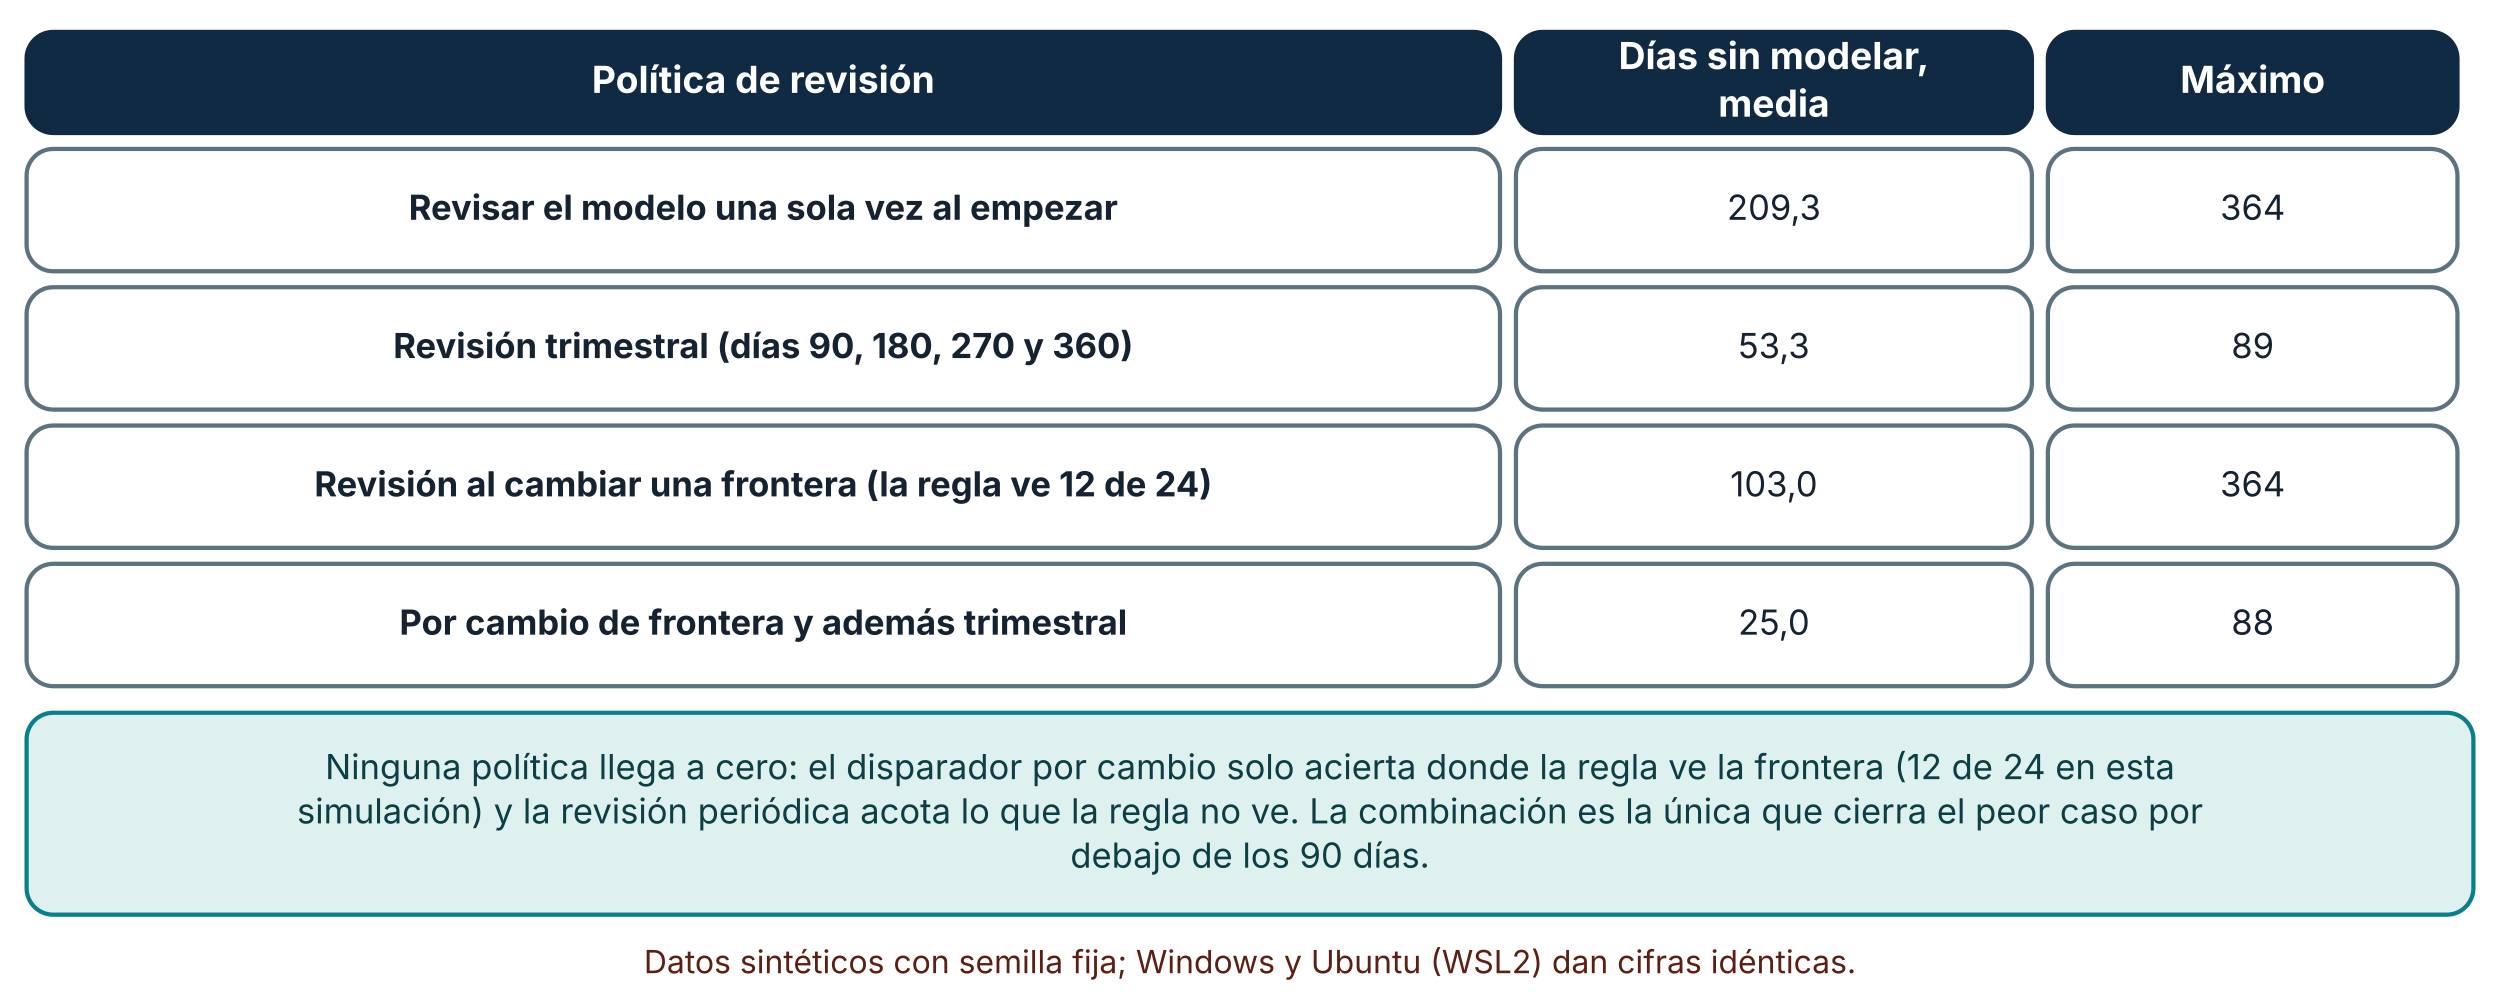
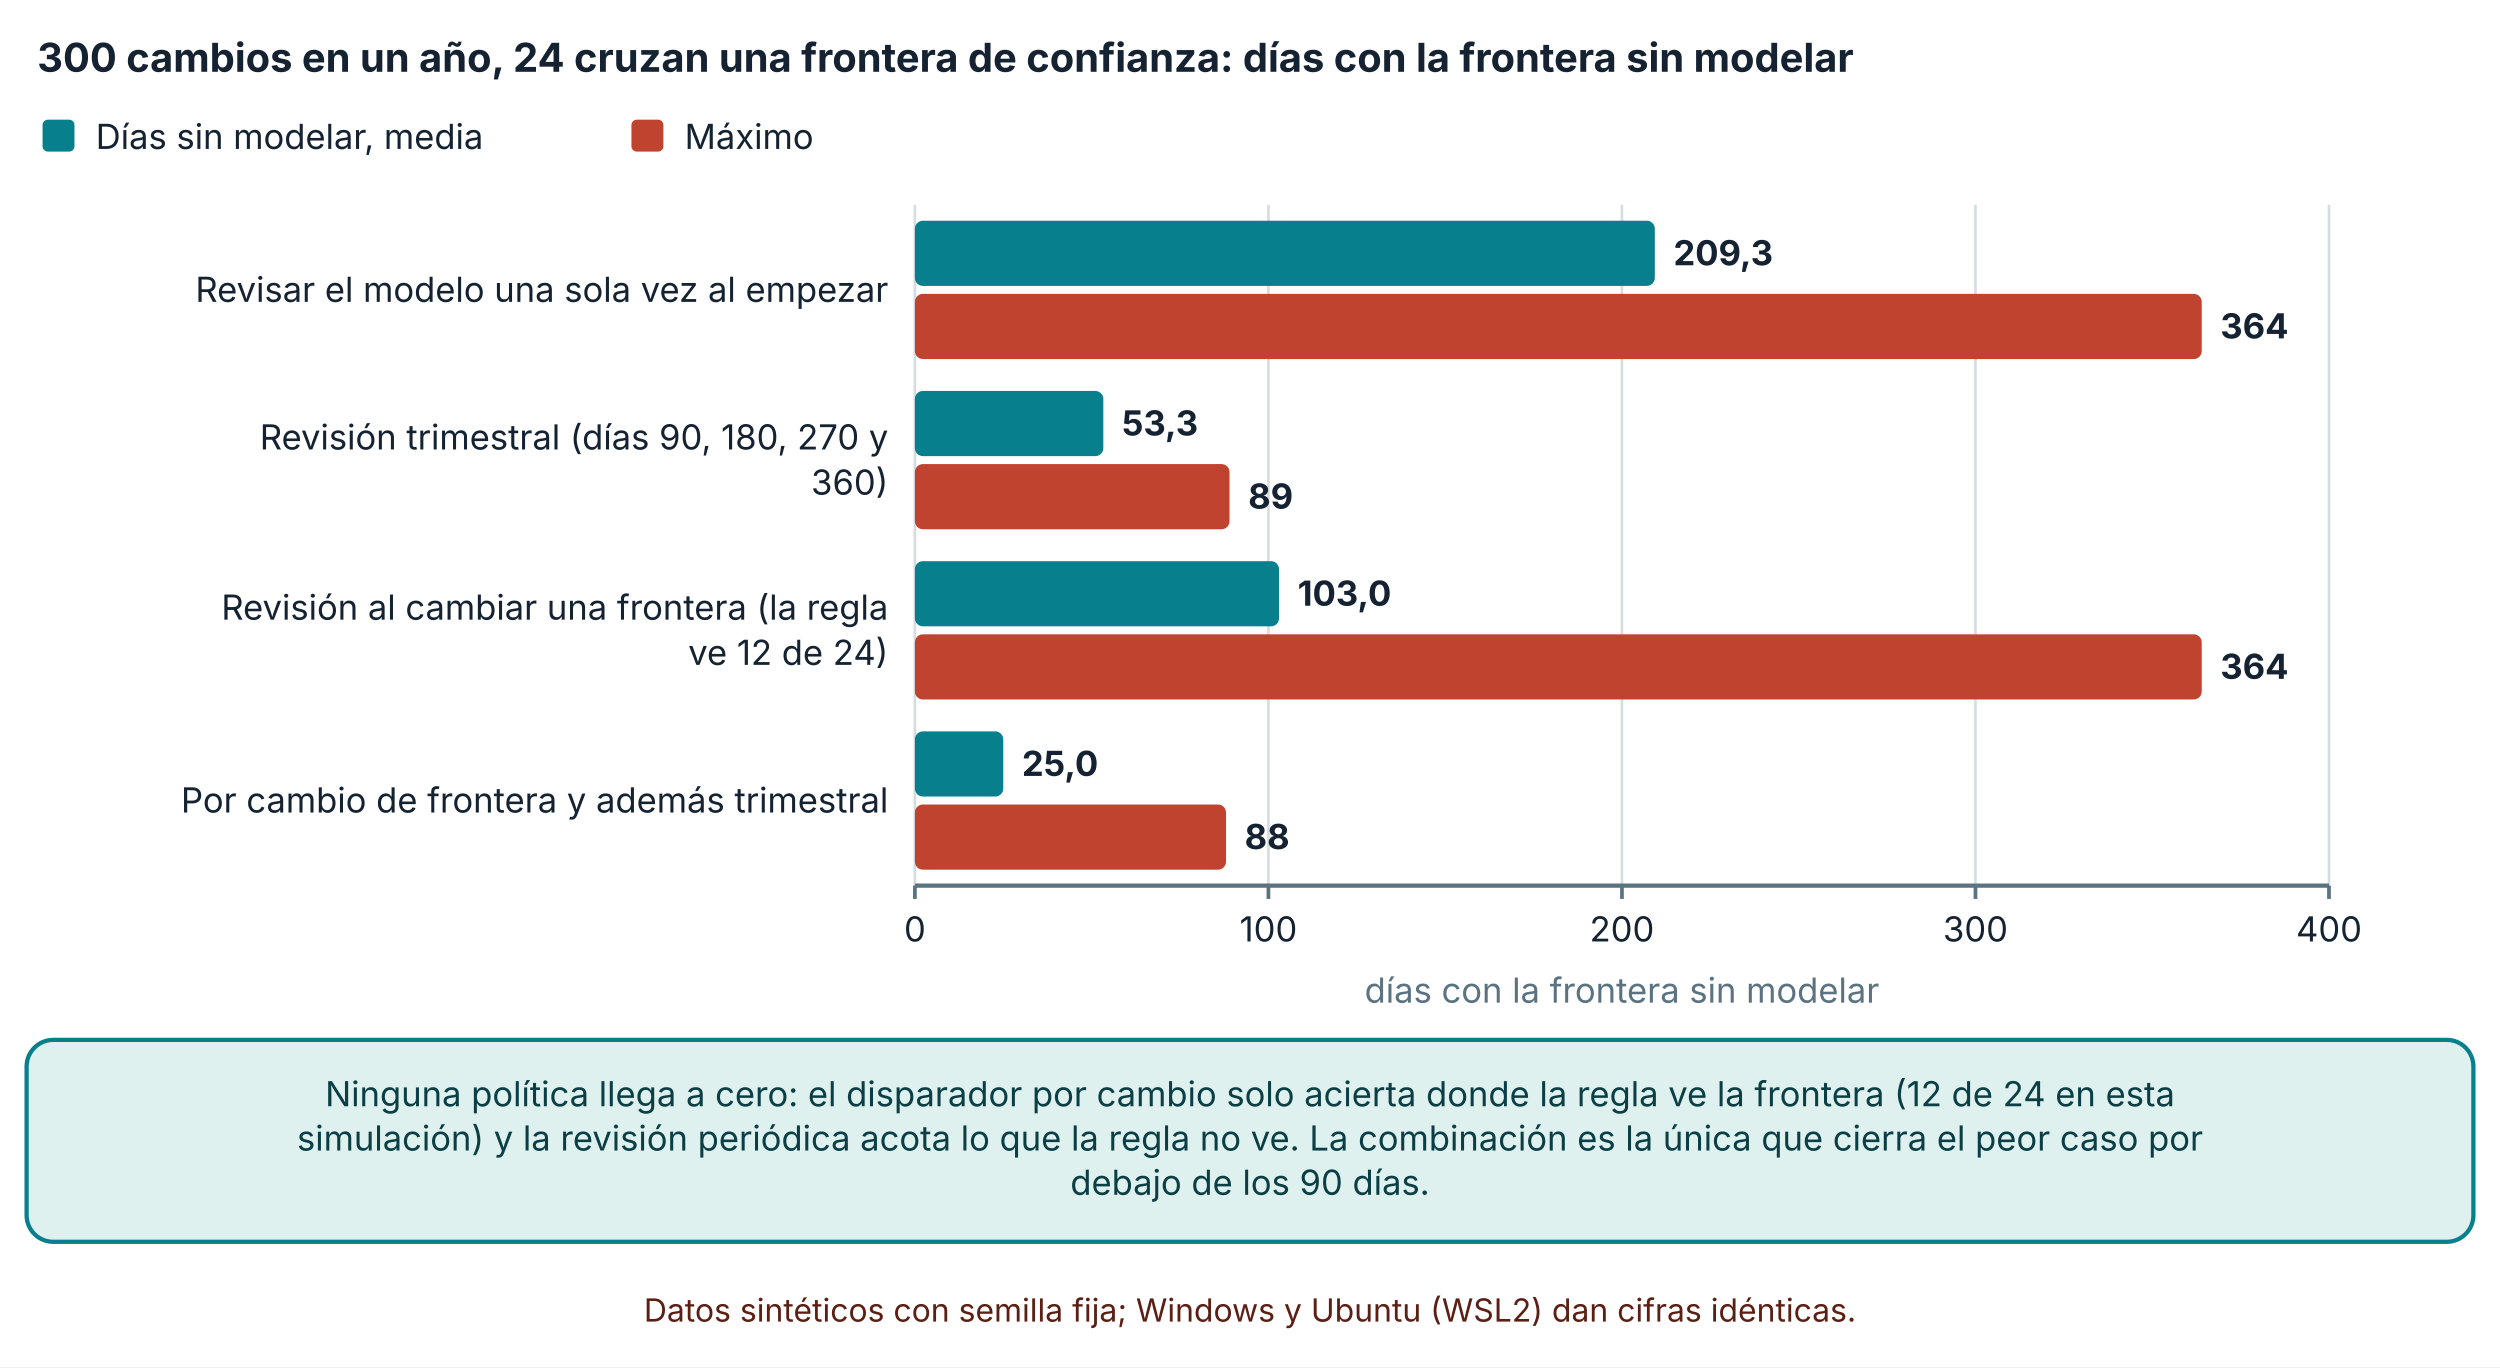
- <svg xmlns="http://www.w3.org/2000/svg" viewBox="0 0 940 379" width="940" height="379" role="img" aria-labelledby="t d" font-family="Inter, 'Segoe UI', system-ui, -apple-system, sans-serif">
+ <svg xmlns="http://www.w3.org/2000/svg" viewBox="0 0 940 514" width="940" height="514" role="img" aria-labelledby="t d" font-family="Inter, 'Segoe UI', system-ui, -apple-system, sans-serif">
  <defs>
    <marker id="arrow" viewBox="0 0 10 10" refX="9" refY="5" markerWidth="8" markerHeight="8" orient="auto-start-reverse">
      <path d="M0,0 L10,5 L0,10 z" fill="#32505f" />
    </marker>
    <marker id="arrow-coral" viewBox="0 0 10 10" refX="9" refY="5" markerWidth="8" markerHeight="8" orient="auto-start-reverse">
      <path d="M0,0 L10,5 L0,10 z" fill="#c0432f" />
    </marker>
  </defs>
-   <rect width="940" height="379" fill="#ffffff" />
-   <rect x="10" y="12" width="554" height="38" rx="10" fill="#102a43" stroke="#102a43" stroke-width="1.6" />
-   <text x="287" y="34.92" font-size="14" text-anchor="middle" font-weight="700" fill="#ffffff">
-     <tspan x="287" dy="0">Política de revisión</tspan>
+   <rect width="940" height="514" fill="#ffffff" />
+   <text x="14" y="27" font-size="15" text-anchor="start" font-weight="700" fill="#142231">
+     <tspan x="14" dy="0">300 cambios en un año, 24 cruzan una frontera de confianza: días con la frontera sin modelar</tspan>
  </text>
-   <rect x="570" y="12" width="194" height="38" rx="10" fill="#102a43" stroke="#102a43" stroke-width="1.6" />
-   <text x="667" y="25.96" font-size="14" text-anchor="middle" font-weight="700" fill="#ffffff">
-     <tspan x="667" dy="0">Días sin modelar,</tspan>
+   <rect x="16" y="45" width="12" height="12" rx="2" fill="#087f8c" />
+   <text x="36" y="56" font-size="13" text-anchor="start" font-weight="400" fill="#142231">
+     <tspan x="36" dy="0">Días sin modelar, media</tspan>
  </text>
-   <text x="667" y="43.88" font-size="14" text-anchor="middle" font-weight="700" fill="#ffffff">
-     <tspan x="667" dy="0">media</tspan>
+   <rect x="237.42" y="45" width="12" height="12" rx="2" fill="#c0432f" />
+   <text x="257.42" y="56" font-size="13" text-anchor="start" font-weight="400" fill="#142231">
+     <tspan x="257.42" dy="0">Máximo</tspan>
  </text>
-   <rect x="770" y="12" width="154" height="38" rx="10" fill="#102a43" stroke="#102a43" stroke-width="1.6" />
-   <text x="847" y="34.92" font-size="14" text-anchor="middle" font-weight="700" fill="#ffffff">
-     <tspan x="847" dy="0">Máximo</tspan>
+   <line x1="344" y1="77" x2="344" y2="333" stroke="#d5dde1" stroke-width="1" />
+   <line x1="344" y1="333" x2="344" y2="338" stroke="#5b7280" stroke-width="1.4" />
+   <text x="344" y="354" font-size="13" text-anchor="middle" font-weight="400" fill="#142231">
+     <tspan x="344" dy="0">0</tspan>
  </text>
-   <rect x="10" y="56" width="554" height="46" rx="10" fill="#ffffff" stroke="#5b7280" stroke-width="1.6" />
-   <text x="287" y="82.64" font-size="13" text-anchor="middle" font-weight="700" fill="#142231">
-     <tspan x="287" dy="0">Revisar el modelo una sola vez al empezar</tspan>
+   <line x1="476.925" y1="77" x2="476.925" y2="333" stroke="#d5dde1" stroke-width="1" />
+   <line x1="476.925" y1="333" x2="476.925" y2="338" stroke="#5b7280" stroke-width="1.4" />
+   <text x="476.925" y="354" font-size="13" text-anchor="middle" font-weight="400" fill="#142231">
+     <tspan x="476.925" dy="0">100</tspan>
  </text>
-   <rect x="570" y="56" width="194" height="46" rx="10" fill="#ffffff" stroke="#5b7280" stroke-width="1.6" />
-   <text x="667" y="82.64" font-size="13" text-anchor="middle" font-weight="400" fill="#142231">
-     <tspan x="667" dy="0">209,3</tspan>
+   <line x1="609.85" y1="77" x2="609.85" y2="333" stroke="#d5dde1" stroke-width="1" />
+   <line x1="609.85" y1="333" x2="609.85" y2="338" stroke="#5b7280" stroke-width="1.4" />
+   <text x="609.85" y="354" font-size="13" text-anchor="middle" font-weight="400" fill="#142231">
+     <tspan x="609.85" dy="0">200</tspan>
  </text>
-   <rect x="770" y="56" width="154" height="46" rx="10" fill="#ffffff" stroke="#5b7280" stroke-width="1.6" />
-   <text x="847" y="82.64" font-size="13" text-anchor="middle" font-weight="400" fill="#142231">
-     <tspan x="847" dy="0">364</tspan>
+   <line x1="742.775" y1="77" x2="742.775" y2="333" stroke="#d5dde1" stroke-width="1" />
+   <line x1="742.775" y1="333" x2="742.775" y2="338" stroke="#5b7280" stroke-width="1.4" />
+   <text x="742.775" y="354" font-size="13" text-anchor="middle" font-weight="400" fill="#142231">
+     <tspan x="742.775" dy="0">300</tspan>
  </text>
-   <rect x="10" y="108" width="554" height="46" rx="10" fill="#ffffff" stroke="#5b7280" stroke-width="1.6" />
-   <text x="287" y="134.64" font-size="13" text-anchor="middle" font-weight="700" fill="#142231">
-     <tspan x="287" dy="0">Revisión trimestral (días 90, 180, 270 y 360)</tspan>
+   <line x1="875.7" y1="77" x2="875.7" y2="333" stroke="#d5dde1" stroke-width="1" />
+   <line x1="875.7" y1="333" x2="875.7" y2="338" stroke="#5b7280" stroke-width="1.4" />
+   <text x="875.7" y="354" font-size="13" text-anchor="middle" font-weight="400" fill="#142231">
+     <tspan x="875.7" dy="0">400</tspan>
  </text>
-   <rect x="570" y="108" width="194" height="46" rx="10" fill="#ffffff" stroke="#5b7280" stroke-width="1.6" />
-   <text x="667" y="134.64" font-size="13" text-anchor="middle" font-weight="400" fill="#142231">
-     <tspan x="667" dy="0">53,3</tspan>
+   <line x1="344" y1="333" x2="875.7" y2="333" stroke="#5b7280" stroke-width="1.6" />
+   <text x="334" y="113.5" font-size="13" text-anchor="end" font-weight="400" fill="#142231">
+     <tspan x="334" dy="0">Revisar el modelo una sola vez al empezar</tspan>
  </text>
-   <rect x="770" y="108" width="154" height="46" rx="10" fill="#ffffff" stroke="#5b7280" stroke-width="1.6" />
-   <text x="847" y="134.64" font-size="13" text-anchor="middle" font-weight="400" fill="#142231">
-     <tspan x="847" dy="0">89</tspan>
+   <text x="334" y="169" font-size="13" text-anchor="end" font-weight="400" fill="#142231">
+     <tspan x="334" dy="0">Revisión trimestral (días 90, 180, 270 y</tspan>
  </text>
-   <rect x="10" y="160" width="554" height="46" rx="10" fill="#ffffff" stroke="#5b7280" stroke-width="1.6" />
-   <text x="287" y="186.64" font-size="13" text-anchor="middle" font-weight="700" fill="#142231">
-     <tspan x="287" dy="0">Revisión al cambiar una frontera (la regla ve 12 de 24)</tspan>
+   <text x="334" y="186" font-size="13" text-anchor="end" font-weight="400" fill="#142231">
+     <tspan x="334" dy="0">360)</tspan>
  </text>
-   <rect x="570" y="160" width="194" height="46" rx="10" fill="#ffffff" stroke="#5b7280" stroke-width="1.6" />
-   <text x="667" y="186.64" font-size="13" text-anchor="middle" font-weight="400" fill="#142231">
-     <tspan x="667" dy="0">103,0</tspan>
+   <text x="334" y="233" font-size="13" text-anchor="end" font-weight="400" fill="#142231">
+     <tspan x="334" dy="0">Revisión al cambiar una frontera (la regla</tspan>
  </text>
-   <rect x="770" y="160" width="154" height="46" rx="10" fill="#ffffff" stroke="#5b7280" stroke-width="1.6" />
-   <text x="847" y="186.64" font-size="13" text-anchor="middle" font-weight="400" fill="#142231">
-     <tspan x="847" dy="0">364</tspan>
+   <text x="334" y="250" font-size="13" text-anchor="end" font-weight="400" fill="#142231">
+     <tspan x="334" dy="0">ve 12 de 24)</tspan>
  </text>
-   <rect x="10" y="212" width="554" height="46" rx="10" fill="#ffffff" stroke="#5b7280" stroke-width="1.6" />
-   <text x="287" y="238.64" font-size="13" text-anchor="middle" font-weight="700" fill="#142231">
-     <tspan x="287" dy="0">Por cambio de frontera y además trimestral</tspan>
+   <text x="334" y="305.5" font-size="13" text-anchor="end" font-weight="400" fill="#142231">
+     <tspan x="334" dy="0">Por cambio de frontera y además trimestral</tspan>
  </text>
-   <rect x="570" y="212" width="194" height="46" rx="10" fill="#ffffff" stroke="#5b7280" stroke-width="1.6" />
-   <text x="667" y="238.64" font-size="13" text-anchor="middle" font-weight="400" fill="#142231">
-     <tspan x="667" dy="0">25,0</tspan>
+   <rect x="344" y="83" width="278.212" height="24.5" rx="3" fill="#087f8c" />
+   <text x="629.212" y="99.75" font-size="13" text-anchor="start" font-weight="700" fill="#142231">
+     <tspan x="629.212" dy="0">209,3</tspan>
  </text>
-   <rect x="770" y="212" width="154" height="46" rx="10" fill="#ffffff" stroke="#5b7280" stroke-width="1.6" />
-   <text x="847" y="238.64" font-size="13" text-anchor="middle" font-weight="400" fill="#142231">
-     <tspan x="847" dy="0">88</tspan>
+   <rect x="344" y="110.5" width="483.847" height="24.5" rx="3" fill="#c0432f" />
+   <text x="834.847" y="127.25" font-size="13" text-anchor="start" font-weight="700" fill="#142231">
+     <tspan x="834.847" dy="0">364</tspan>
  </text>
-   <rect x="10" y="268" width="920" height="75.92" rx="10" fill="#dff1ee" stroke="#087f8c" stroke-width="1.6" />
-   <text x="470" y="292.96" font-size="13" text-anchor="middle" font-weight="400" fill="#0b3f45">
+   <rect x="344" y="147" width="70.849" height="24.5" rx="3" fill="#087f8c" />
+   <text x="421.849" y="163.75" font-size="13" text-anchor="start" font-weight="700" fill="#142231">
+     <tspan x="421.849" dy="0">53,3</tspan>
+   </text>
+   <rect x="344" y="174.5" width="118.303" height="24.5" rx="3" fill="#c0432f" />
+   <text x="469.303" y="191.25" font-size="13" text-anchor="start" font-weight="700" fill="#142231">
+     <tspan x="469.303" dy="0">89</tspan>
+   </text>
+   <rect x="344" y="211" width="136.913" height="24.5" rx="3" fill="#087f8c" />
+   <text x="487.913" y="227.75" font-size="13" text-anchor="start" font-weight="700" fill="#142231">
+     <tspan x="487.913" dy="0">103,0</tspan>
+   </text>
+   <rect x="344" y="238.5" width="483.847" height="24.5" rx="3" fill="#c0432f" />
+   <text x="834.847" y="255.25" font-size="13" text-anchor="start" font-weight="700" fill="#142231">
+     <tspan x="834.847" dy="0">364</tspan>
+   </text>
+   <rect x="344" y="275" width="33.231" height="24.5" rx="3" fill="#087f8c" />
+   <text x="384.231" y="291.75" font-size="13" text-anchor="start" font-weight="700" fill="#142231">
+     <tspan x="384.231" dy="0">25,0</tspan>
+   </text>
+   <rect x="344" y="302.5" width="116.974" height="24.5" rx="3" fill="#c0432f" />
+   <text x="467.974" y="319.25" font-size="13" text-anchor="start" font-weight="700" fill="#142231">
+     <tspan x="467.974" dy="0">88</tspan>
+   </text>
+   <text x="609.85" y="377" font-size="13" text-anchor="middle" font-weight="400" fill="#5b7280">
+     <tspan x="609.85" dy="0">días con la frontera sin modelar</tspan>
+   </text>
+   <rect x="10" y="391" width="920" height="75.92" rx="10" fill="#dff1ee" stroke="#087f8c" stroke-width="1.6" />
+   <text x="470" y="415.96" font-size="13" text-anchor="middle" font-weight="400" fill="#0b3f45">
    <tspan x="470" dy="0">Ninguna política llega a cero: el disparador por cambio solo acierta donde la regla ve la frontera (12 de 24 en esta</tspan>
  </text>
-   <text x="470" y="309.6" font-size="13" text-anchor="middle" font-weight="400" fill="#0b3f45">
+   <text x="470" y="432.6" font-size="13" text-anchor="middle" font-weight="400" fill="#0b3f45">
    <tspan x="470" dy="0">simulación) y la revisión periódica acota lo que la regla no ve. La combinación es la única que cierra el peor caso por</tspan>
  </text>
-   <text x="470" y="326.24" font-size="13" text-anchor="middle" font-weight="400" fill="#0b3f45">
+   <text x="470" y="449.24" font-size="13" text-anchor="middle" font-weight="400" fill="#0b3f45">
    <tspan x="470" dy="0">debajo de los 90 días.</tspan>
  </text>
-   <text x="470" y="365.92" font-size="12" text-anchor="middle" font-weight="400" fill="#5c1f14">
+   <text x="470" y="496.92" font-size="12" text-anchor="middle" font-weight="400" fill="#5c1f14">
    <tspan x="470" dy="0">Datos sintéticos con semilla fija; Windows y Ubuntu (WSL2) dan cifras idénticas.</tspan>
  </text>
</svg>
